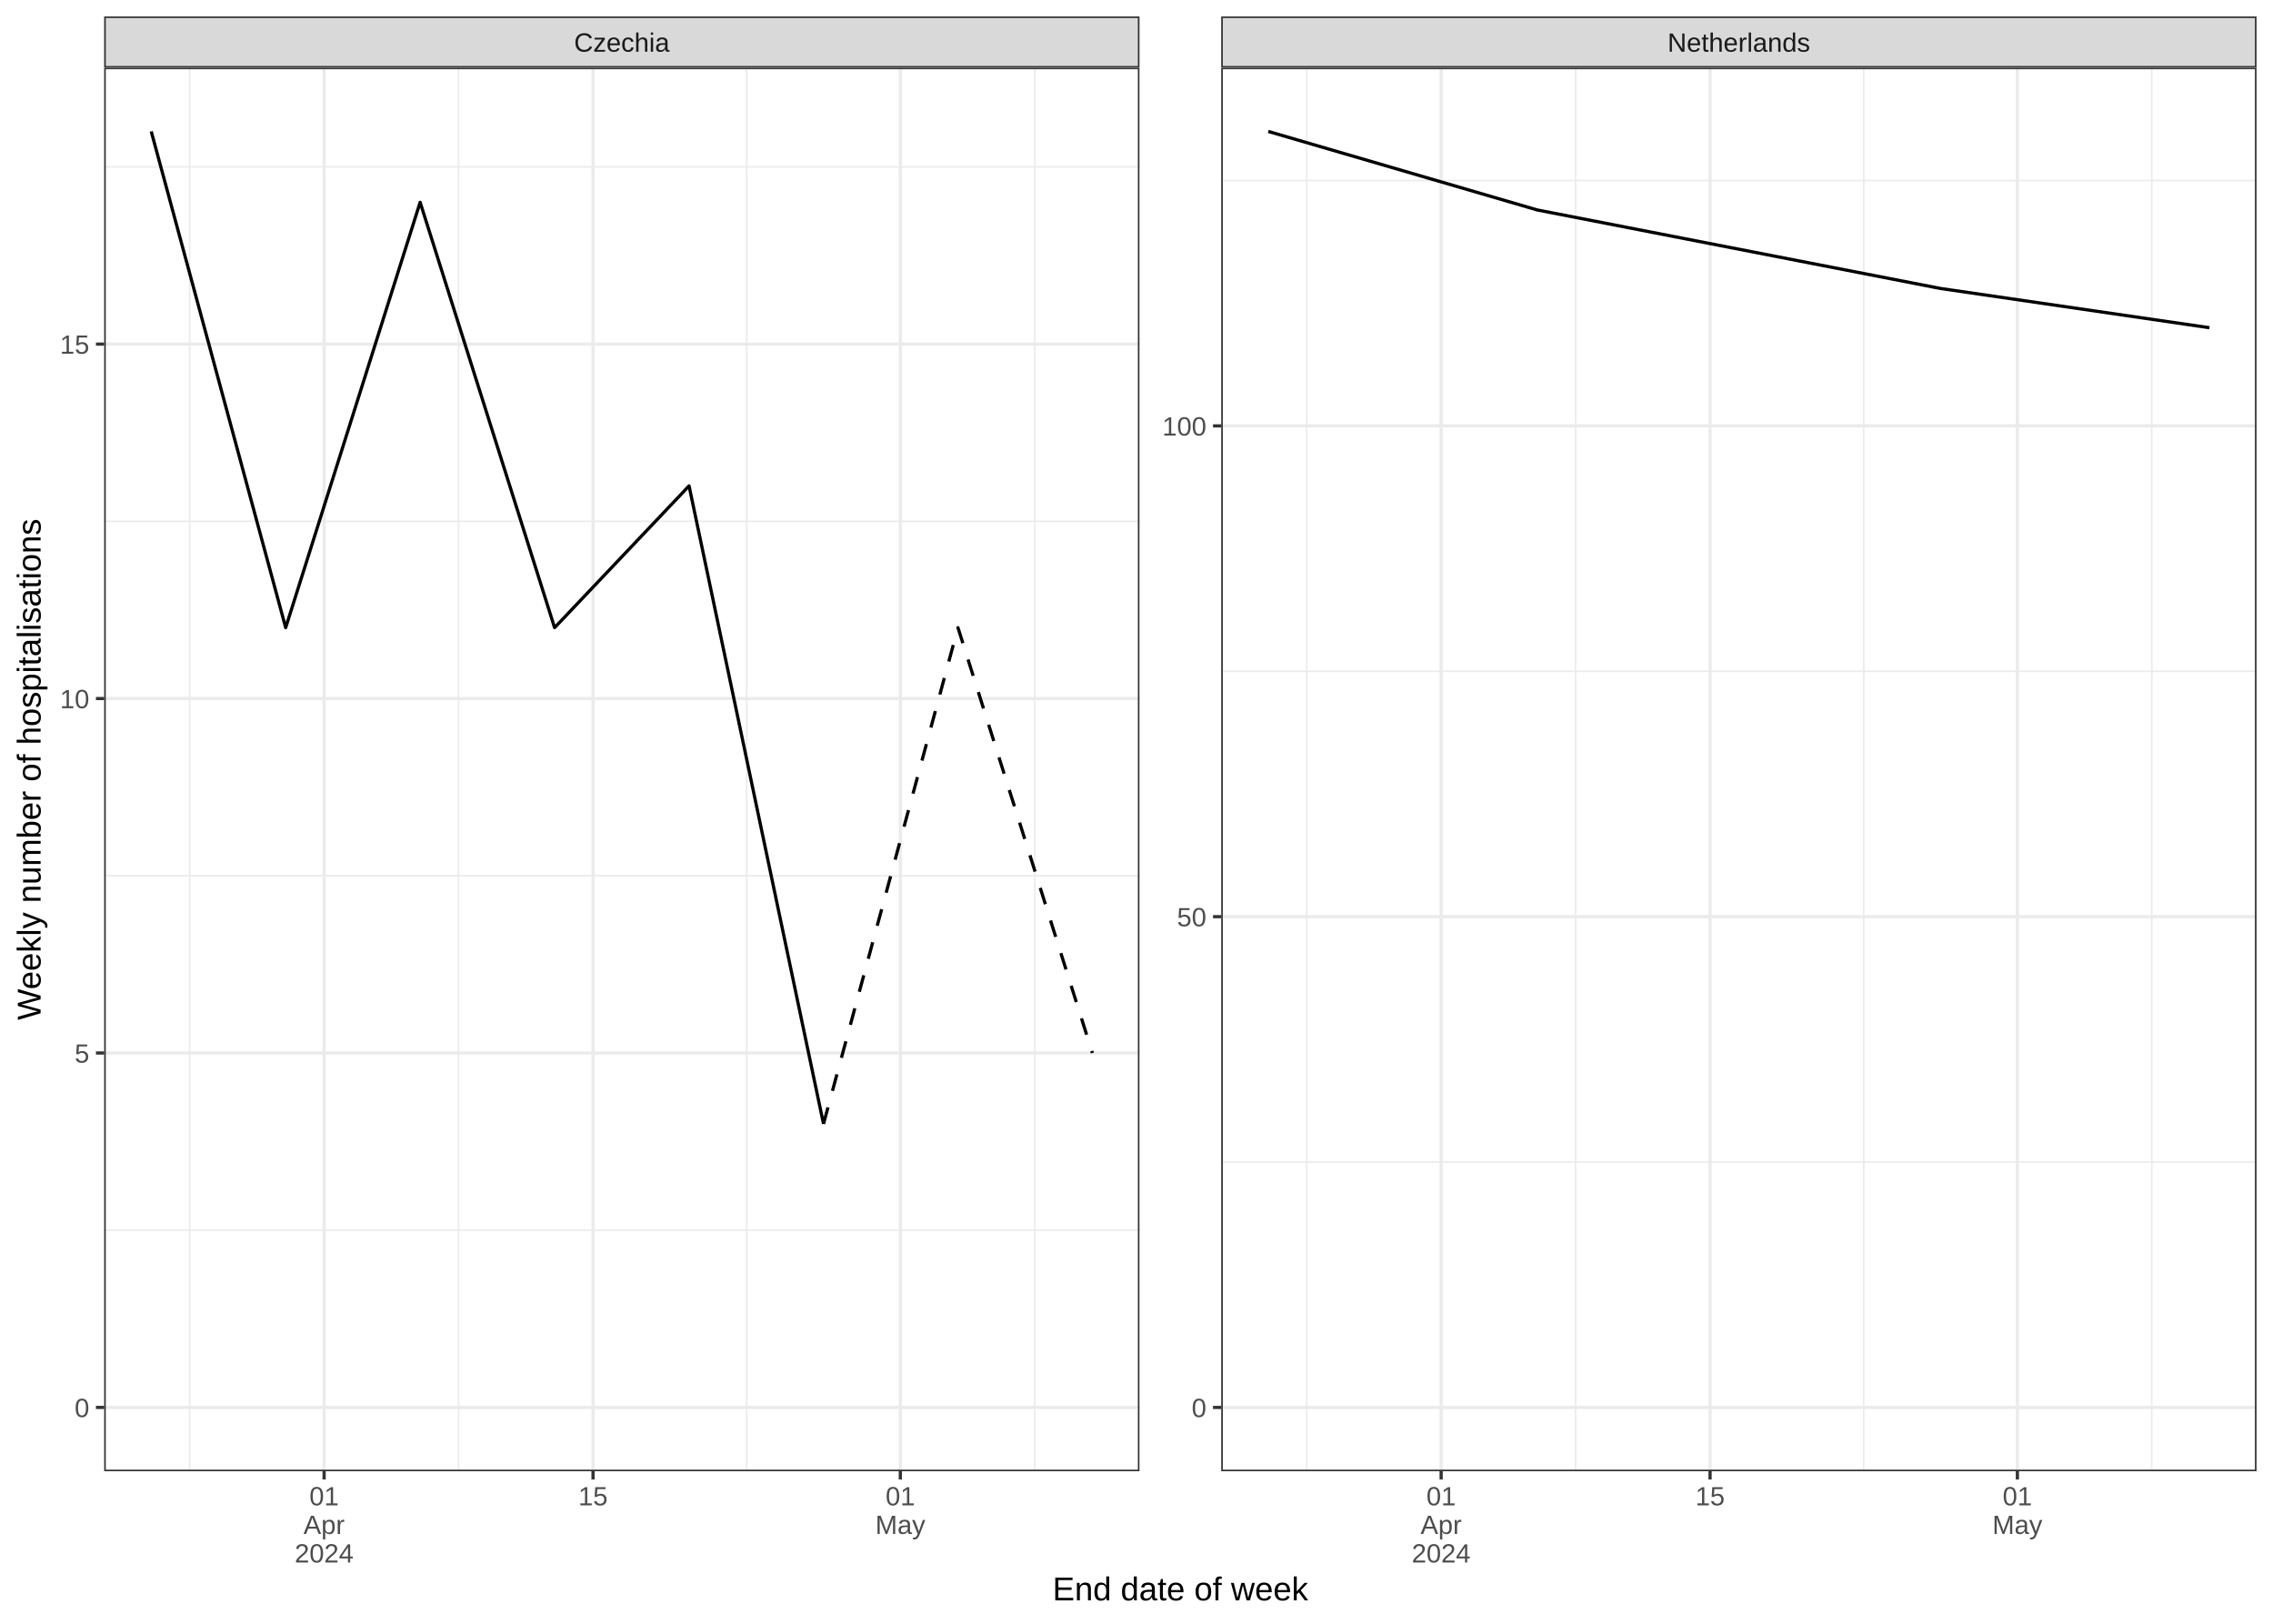
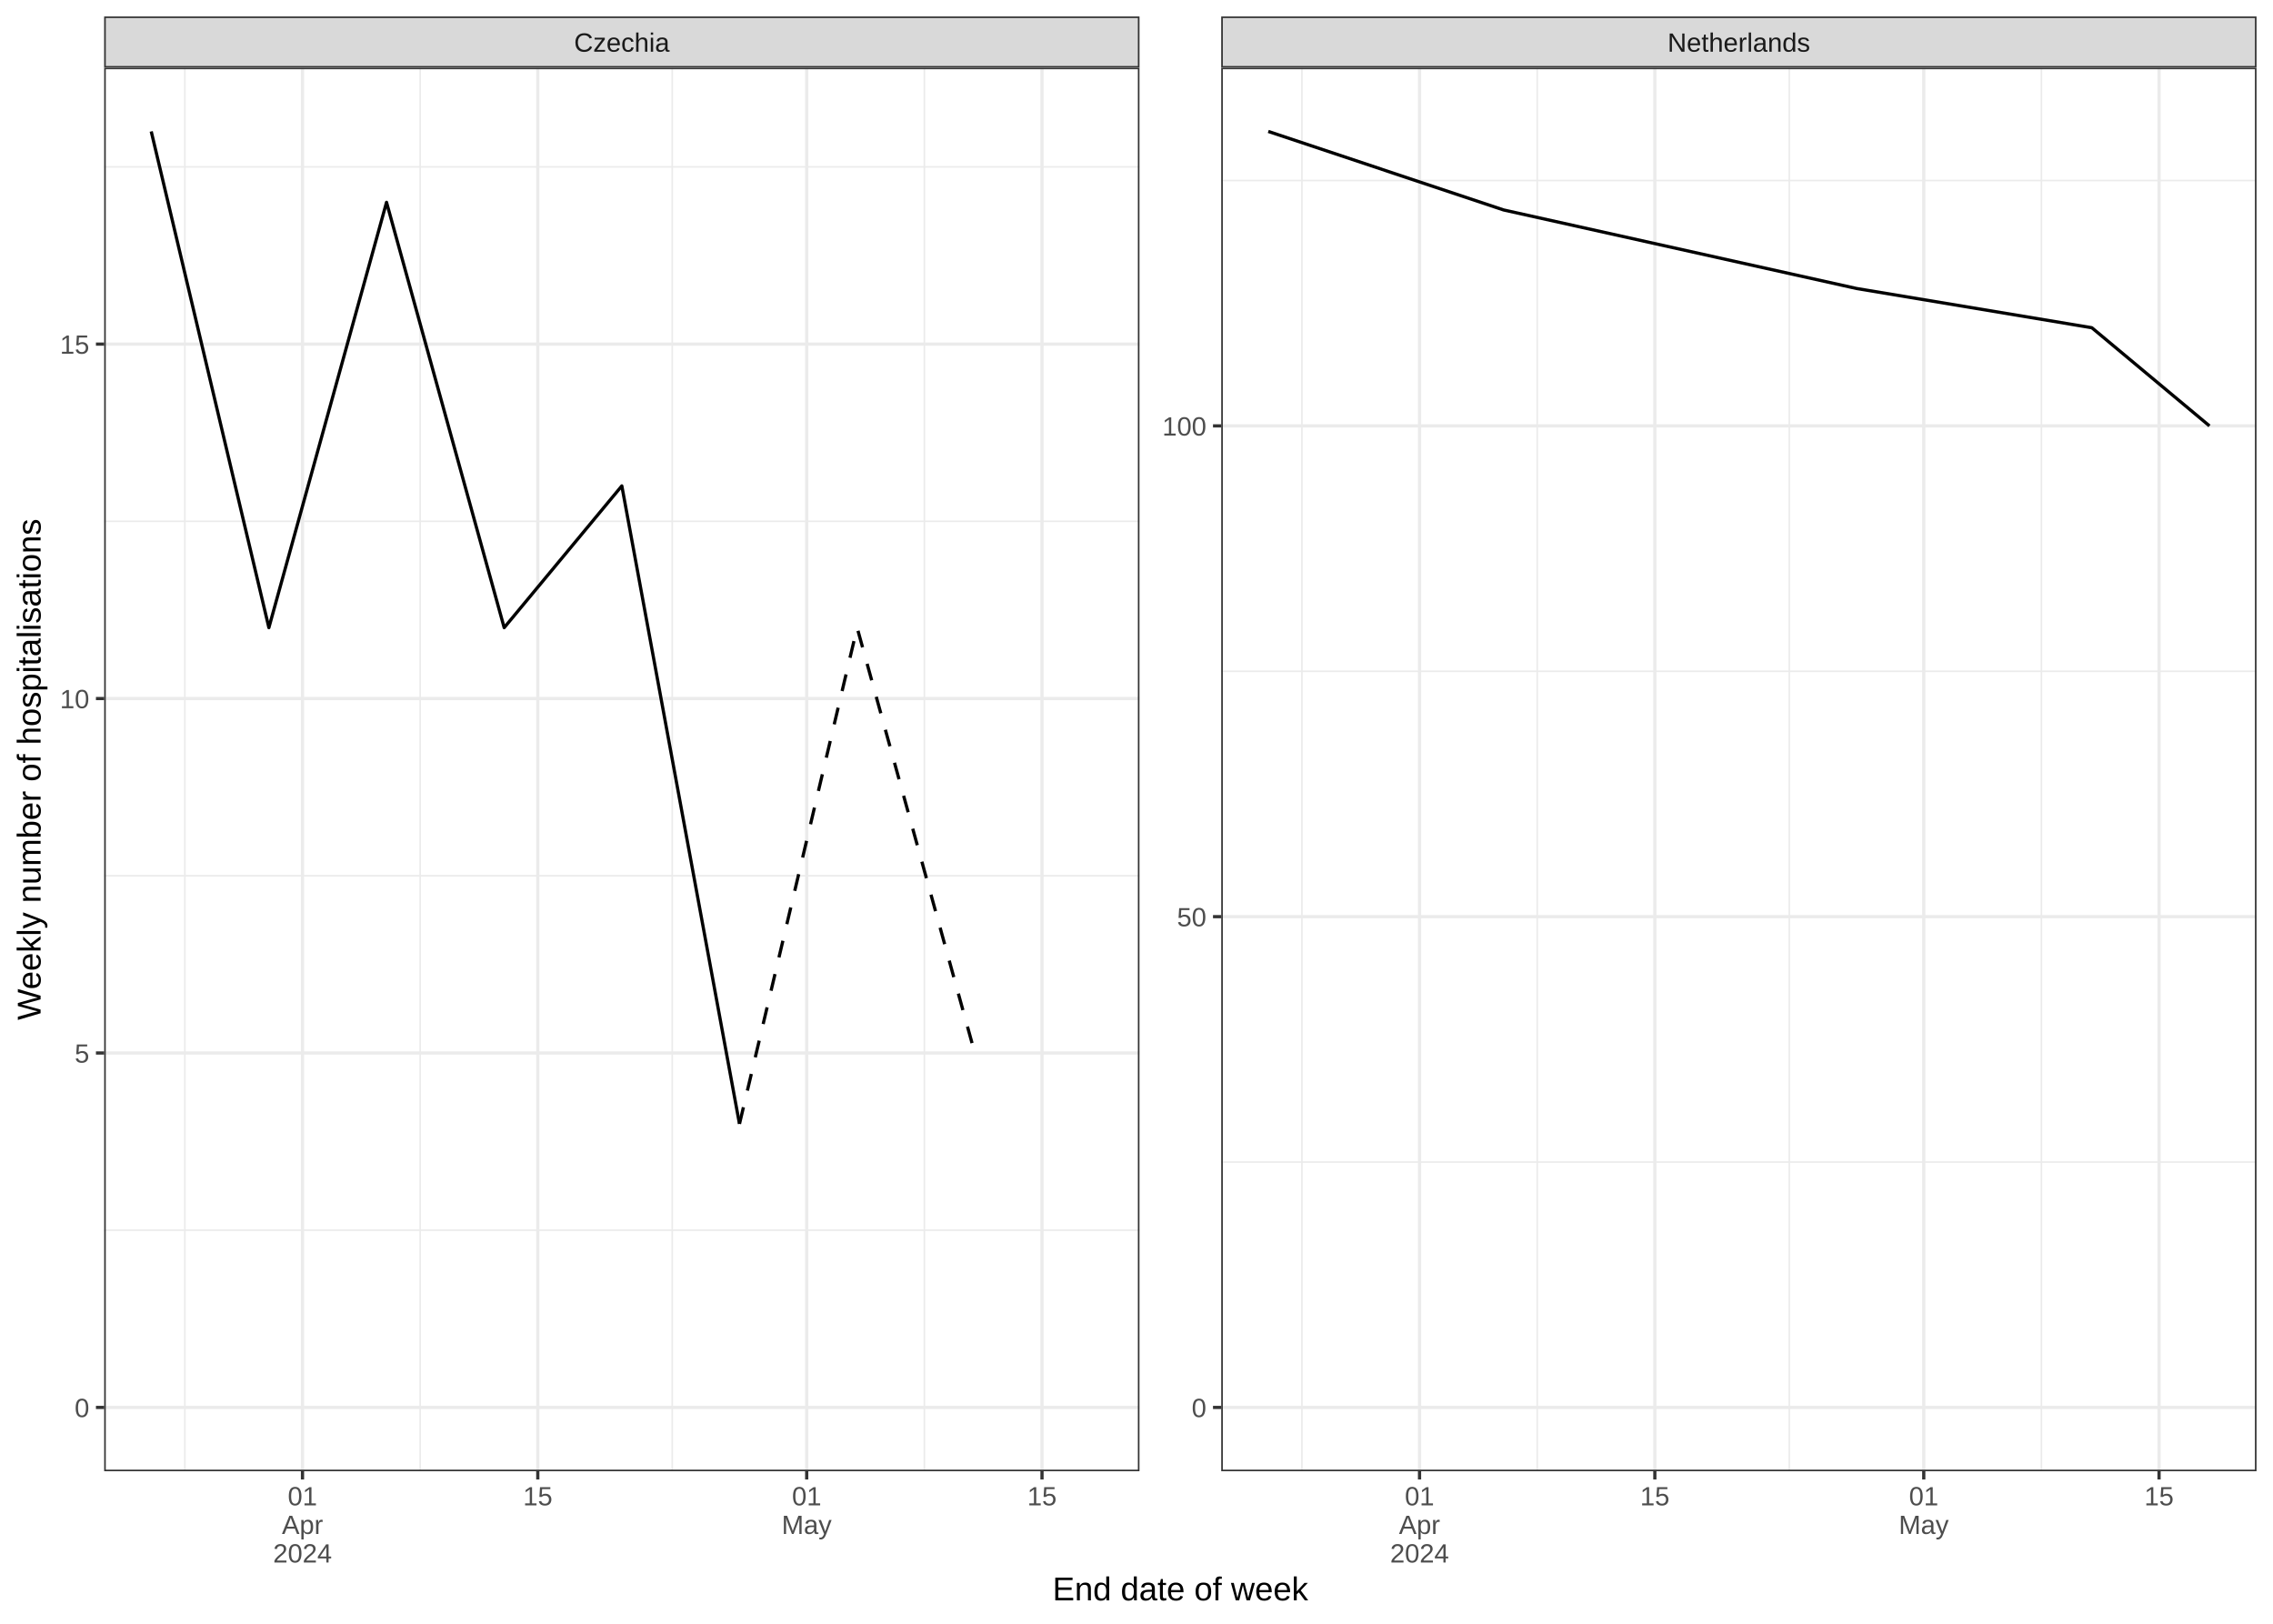
<svg xmlns="http://www.w3.org/2000/svg" class="svglite" width="756.00pt" height="540.00pt" viewBox="0 0 756.00 540.00">
  <defs>
    <style type="text/css">
    .svglite line, .svglite polyline, .svglite polygon, .svglite path, .svglite rect, .svglite circle {
      fill: none;
      stroke: #000000;
      stroke-linecap: round;
      stroke-linejoin: round;
      stroke-miterlimit: 10.00;
    }
    .svglite text {
      white-space: pre;
    }
  </style>
  </defs>
  <rect width="100%" height="100%" style="stroke: none; fill: #FFFFFF;" />
  <defs>
    <clipPath id="cpMC4wMHw3NTYuMDB8MC4wMHw1NDAuMDA=">
      <rect x="0.00" y="0.00" width="756.00" height="540.00" />
    </clipPath>
  </defs>
  <g clip-path="url(#cpMC4wMHw3NTYuMDB8MC4wMHw1NDAuMDA=)">
    <rect x="0.00" y="0.00" width="756.00" height="540.00" style="stroke-width: 1.07; stroke: #FFFFFF; fill: #FFFFFF;" />
  </g>
  <defs>
    <clipPath id="cpMzQuNjV8Mzc4Ljk5fDIyLjQ5fDQ4OS4yOQ==">
      <rect x="34.65" y="22.49" width="344.34" height="466.80" />
    </clipPath>
  </defs>
  <g clip-path="url(#cpMzQuNjV8Mzc4Ljk5fDIyLjQ5fDQ4OS4yOQ==)">
    <rect x="34.65" y="22.49" width="344.34" height="466.80" style="stroke-width: 1.07; stroke: none; fill: #FFFFFF;" />
    <polyline points="34.65,409.13 378.99,409.13 " style="stroke-width: 0.53; stroke: #EBEBEB; stroke-linecap: butt;" />
    <polyline points="34.65,291.25 378.99,291.25 " style="stroke-width: 0.53; stroke: #EBEBEB; stroke-linecap: butt;" />
    <polyline points="34.65,173.37 378.99,173.37 " style="stroke-width: 0.53; stroke: #EBEBEB; stroke-linecap: butt;" />
    <polyline points="34.65,55.50 378.99,55.50 " style="stroke-width: 0.53; stroke: #EBEBEB; stroke-linecap: butt;" />
-     <polyline points="63.08,489.29 63.08,22.49 " style="stroke-width: 0.53; stroke: #EBEBEB; stroke-linecap: butt;" />
-     <polyline points="152.52,489.29 152.52,22.49 " style="stroke-width: 0.53; stroke: #EBEBEB; stroke-linecap: butt;" />
-     <polyline points="248.34,489.29 248.34,22.49 " style="stroke-width: 0.53; stroke: #EBEBEB; stroke-linecap: butt;" />
-     <polyline points="344.17,489.29 344.17,22.49 " style="stroke-width: 0.53; stroke: #EBEBEB; stroke-linecap: butt;" />
+     <polyline points="61.48,489.29 61.48,22.49 " style="stroke-width: 0.53; stroke: #EBEBEB; stroke-linecap: butt;" />
+     <polyline points="139.74,489.29 139.74,22.49 " style="stroke-width: 0.53; stroke: #EBEBEB; stroke-linecap: butt;" />
+     <polyline points="223.59,489.29 223.59,22.49 " style="stroke-width: 0.53; stroke: #EBEBEB; stroke-linecap: butt;" />
+     <polyline points="307.44,489.29 307.44,22.49 " style="stroke-width: 0.53; stroke: #EBEBEB; stroke-linecap: butt;" />
    <polyline points="34.65,468.07 378.99,468.07 " style="stroke-width: 1.07; stroke: #EBEBEB; stroke-linecap: butt;" />
    <polyline points="34.65,350.19 378.99,350.19 " style="stroke-width: 1.07; stroke: #EBEBEB; stroke-linecap: butt;" />
    <polyline points="34.65,232.31 378.99,232.31 " style="stroke-width: 1.07; stroke: #EBEBEB; stroke-linecap: butt;" />
    <polyline points="34.65,114.44 378.99,114.44 " style="stroke-width: 1.07; stroke: #EBEBEB; stroke-linecap: butt;" />
-     <polyline points="107.80,489.29 107.80,22.49 " style="stroke-width: 1.07; stroke: #EBEBEB; stroke-linecap: butt;" />
-     <polyline points="197.24,489.29 197.24,22.49 " style="stroke-width: 1.07; stroke: #EBEBEB; stroke-linecap: butt;" />
-     <polyline points="299.45,489.29 299.45,22.49 " style="stroke-width: 1.07; stroke: #EBEBEB; stroke-linecap: butt;" />
-     <polyline points="50.30,43.71 95.02,208.74 139.74,67.28 184.46,208.74 229.18,161.59 273.90,373.77 " style="stroke-width: 1.07; stroke-linecap: butt;" />
-     <polyline points="273.90,373.77 318.62,208.74 363.34,350.19 " style="stroke-width: 1.07; stroke-dasharray: 5.69,5.69; stroke-linecap: butt;" />
+     <polyline points="100.61,489.29 100.61,22.49 " style="stroke-width: 1.07; stroke: #EBEBEB; stroke-linecap: butt;" />
+     <polyline points="178.87,489.29 178.87,22.49 " style="stroke-width: 1.07; stroke: #EBEBEB; stroke-linecap: butt;" />
+     <polyline points="268.31,489.29 268.31,22.49 " style="stroke-width: 1.07; stroke: #EBEBEB; stroke-linecap: butt;" />
+     <polyline points="346.57,489.29 346.57,22.49 " style="stroke-width: 1.07; stroke: #EBEBEB; stroke-linecap: butt;" />
+     <polyline points="50.30,43.71 89.43,208.74 128.56,67.28 167.69,208.74 206.82,161.59 245.95,373.77 " style="stroke-width: 1.07; stroke-linecap: butt;" />
+     <polyline points="245.95,373.77 285.08,208.74 324.21,350.19 " style="stroke-width: 1.07; stroke-dasharray: 5.69,5.69; stroke-linecap: butt;" />
    <rect x="34.65" y="22.49" width="344.34" height="466.80" style="stroke-width: 1.07; stroke: #333333;" />
  </g>
  <g clip-path="url(#cpMC4wMHw3NTYuMDB8MC4wMHw1NDAuMDA=)">
</g>
  <defs>
    <clipPath id="cpNDA2LjE4fDc1MC41MnwyMi40OXw0ODkuMjk=">
      <rect x="406.18" y="22.49" width="344.34" height="466.80" />
    </clipPath>
  </defs>
  <g clip-path="url(#cpNDA2LjE4fDc1MC41MnwyMi40OXw0ODkuMjk=)">
    <rect x="406.18" y="22.49" width="344.34" height="466.80" style="stroke-width: 1.07; stroke: none; fill: #FFFFFF;" />
    <polyline points="406.18,386.46 750.52,386.46 " style="stroke-width: 0.53; stroke: #EBEBEB; stroke-linecap: butt;" />
    <polyline points="406.18,223.25 750.52,223.25 " style="stroke-width: 0.53; stroke: #EBEBEB; stroke-linecap: butt;" />
    <polyline points="406.18,60.03 750.52,60.03 " style="stroke-width: 0.53; stroke: #EBEBEB; stroke-linecap: butt;" />
-     <polyline points="434.61,489.29 434.61,22.49 " style="stroke-width: 0.53; stroke: #EBEBEB; stroke-linecap: butt;" />
-     <polyline points="524.05,489.29 524.05,22.49 " style="stroke-width: 0.53; stroke: #EBEBEB; stroke-linecap: butt;" />
-     <polyline points="619.88,489.29 619.88,22.49 " style="stroke-width: 0.53; stroke: #EBEBEB; stroke-linecap: butt;" />
-     <polyline points="715.70,489.29 715.70,22.49 " style="stroke-width: 0.53; stroke: #EBEBEB; stroke-linecap: butt;" />
+     <polyline points="433.01,489.29 433.01,22.49 " style="stroke-width: 0.53; stroke: #EBEBEB; stroke-linecap: butt;" />
+     <polyline points="511.27,489.29 511.27,22.49 " style="stroke-width: 0.53; stroke: #EBEBEB; stroke-linecap: butt;" />
+     <polyline points="595.12,489.29 595.12,22.49 " style="stroke-width: 0.53; stroke: #EBEBEB; stroke-linecap: butt;" />
+     <polyline points="678.97,489.29 678.97,22.49 " style="stroke-width: 0.53; stroke: #EBEBEB; stroke-linecap: butt;" />
    <polyline points="406.18,468.07 750.52,468.07 " style="stroke-width: 1.07; stroke: #EBEBEB; stroke-linecap: butt;" />
    <polyline points="406.18,304.85 750.52,304.85 " style="stroke-width: 1.07; stroke: #EBEBEB; stroke-linecap: butt;" />
    <polyline points="406.18,141.64 750.52,141.64 " style="stroke-width: 1.07; stroke: #EBEBEB; stroke-linecap: butt;" />
-     <polyline points="479.33,489.29 479.33,22.49 " style="stroke-width: 1.07; stroke: #EBEBEB; stroke-linecap: butt;" />
-     <polyline points="568.77,489.29 568.77,22.49 " style="stroke-width: 1.07; stroke: #EBEBEB; stroke-linecap: butt;" />
-     <polyline points="670.98,489.29 670.98,22.49 " style="stroke-width: 1.07; stroke: #EBEBEB; stroke-linecap: butt;" />
-     <polyline points="421.83,43.71 511.27,69.82 645.43,95.94 734.87,108.99 " style="stroke-width: 1.07; stroke-linecap: butt;" />
+     <polyline points="472.14,489.29 472.14,22.49 " style="stroke-width: 1.07; stroke: #EBEBEB; stroke-linecap: butt;" />
+     <polyline points="550.40,489.29 550.40,22.49 " style="stroke-width: 1.07; stroke: #EBEBEB; stroke-linecap: butt;" />
+     <polyline points="639.84,489.29 639.84,22.49 " style="stroke-width: 1.07; stroke: #EBEBEB; stroke-linecap: butt;" />
+     <polyline points="718.10,489.29 718.10,22.49 " style="stroke-width: 1.07; stroke: #EBEBEB; stroke-linecap: butt;" />
+     <polyline points="421.83,43.71 500.09,69.82 617.48,95.94 695.74,108.99 734.87,141.64 " style="stroke-width: 1.07; stroke-linecap: butt;" />
    <rect x="406.18" y="22.49" width="344.34" height="466.80" style="stroke-width: 1.07; stroke: #333333;" />
  </g>
  <g clip-path="url(#cpMC4wMHw3NTYuMDB8MC4wMHw1NDAuMDA=)">
</g>
  <defs>
    <clipPath id="cpMzQuNjV8Mzc4Ljk5fDUuNDh8MjIuNDk=">
      <rect x="34.65" y="5.48" width="344.34" height="17.01" />
    </clipPath>
  </defs>
  <g clip-path="url(#cpMzQuNjV8Mzc4Ljk5fDUuNDh8MjIuNDk=)">
    <rect x="34.65" y="5.48" width="344.34" height="17.01" style="stroke-width: 1.07; stroke: #333333; fill: #D9D9D9;" />
    <text x="206.82" y="17.19" text-anchor="middle" style="font-size: 8.80px;fill: #1A1A1A; font-family: &quot;Liberation Sans&quot;;" textLength="34.42px" lengthAdjust="spacingAndGlyphs">Czechia</text>
  </g>
  <g clip-path="url(#cpMC4wMHw3NTYuMDB8MC4wMHw1NDAuMDA=)">
</g>
  <defs>
    <clipPath id="cpNDA2LjE4fDc1MC41Mnw1LjQ4fDIyLjQ5">
      <rect x="406.18" y="5.48" width="344.34" height="17.01" />
    </clipPath>
  </defs>
  <g clip-path="url(#cpNDA2LjE4fDc1MC41Mnw1LjQ4fDIyLjQ5)">
    <rect x="406.18" y="5.48" width="344.34" height="17.01" style="stroke-width: 1.07; stroke: #333333; fill: #D9D9D9;" />
    <text x="578.35" y="17.19" text-anchor="middle" style="font-size: 8.80px;fill: #1A1A1A; font-family: &quot;Liberation Sans&quot;;" textLength="53.63px" lengthAdjust="spacingAndGlyphs">Netherlands</text>
  </g>
  <g clip-path="url(#cpMC4wMHw3NTYuMDB8MC4wMHw1NDAuMDA=)">
-     <polyline points="107.80,492.03 107.80,489.29 " style="stroke-width: 1.07; stroke: #333333; stroke-linecap: butt;" />
-     <polyline points="197.24,492.03 197.24,489.29 " style="stroke-width: 1.07; stroke: #333333; stroke-linecap: butt;" />
-     <polyline points="299.45,492.03 299.45,489.29 " style="stroke-width: 1.07; stroke: #333333; stroke-linecap: butt;" />
-     <text x="107.80" y="500.63" text-anchor="middle" style="font-size: 8.80px;fill: #4D4D4D; font-family: &quot;Liberation Sans&quot;;" textLength="11.19px" lengthAdjust="spacingAndGlyphs">01</text>
-     <text x="107.80" y="510.14" text-anchor="middle" style="font-size: 8.80px;fill: #4D4D4D; font-family: &quot;Liberation Sans&quot;;" textLength="15.22px" lengthAdjust="spacingAndGlyphs">Apr</text>
-     <text x="107.80" y="519.64" text-anchor="middle" style="font-size: 8.80px;fill: #4D4D4D; font-family: &quot;Liberation Sans&quot;;" textLength="22.38px" lengthAdjust="spacingAndGlyphs">2024</text>
-     <text x="197.24" y="500.63" text-anchor="middle" style="font-size: 8.80px;fill: #4D4D4D; font-family: &quot;Liberation Sans&quot;;" textLength="11.19px" lengthAdjust="spacingAndGlyphs">15</text>
-     <text x="299.45" y="500.63" text-anchor="middle" style="font-size: 8.80px;fill: #4D4D4D; font-family: &quot;Liberation Sans&quot;;" textLength="11.19px" lengthAdjust="spacingAndGlyphs">01</text>
-     <text x="299.45" y="510.14" text-anchor="middle" style="font-size: 8.80px;fill: #4D4D4D; font-family: &quot;Liberation Sans&quot;;" textLength="18.19px" lengthAdjust="spacingAndGlyphs">May</text>
-     <polyline points="479.33,492.03 479.33,489.29 " style="stroke-width: 1.07; stroke: #333333; stroke-linecap: butt;" />
-     <polyline points="568.77,492.03 568.77,489.29 " style="stroke-width: 1.07; stroke: #333333; stroke-linecap: butt;" />
-     <polyline points="670.98,492.03 670.98,489.29 " style="stroke-width: 1.07; stroke: #333333; stroke-linecap: butt;" />
-     <text x="479.33" y="500.63" text-anchor="middle" style="font-size: 8.80px;fill: #4D4D4D; font-family: &quot;Liberation Sans&quot;;" textLength="11.19px" lengthAdjust="spacingAndGlyphs">01</text>
-     <text x="479.33" y="510.14" text-anchor="middle" style="font-size: 8.80px;fill: #4D4D4D; font-family: &quot;Liberation Sans&quot;;" textLength="15.22px" lengthAdjust="spacingAndGlyphs">Apr</text>
-     <text x="479.33" y="519.64" text-anchor="middle" style="font-size: 8.80px;fill: #4D4D4D; font-family: &quot;Liberation Sans&quot;;" textLength="22.38px" lengthAdjust="spacingAndGlyphs">2024</text>
-     <text x="568.77" y="500.63" text-anchor="middle" style="font-size: 8.80px;fill: #4D4D4D; font-family: &quot;Liberation Sans&quot;;" textLength="11.19px" lengthAdjust="spacingAndGlyphs">15</text>
-     <text x="670.98" y="500.63" text-anchor="middle" style="font-size: 8.80px;fill: #4D4D4D; font-family: &quot;Liberation Sans&quot;;" textLength="11.19px" lengthAdjust="spacingAndGlyphs">01</text>
-     <text x="670.98" y="510.14" text-anchor="middle" style="font-size: 8.80px;fill: #4D4D4D; font-family: &quot;Liberation Sans&quot;;" textLength="18.19px" lengthAdjust="spacingAndGlyphs">May</text>
+     <polyline points="100.61,492.03 100.61,489.29 " style="stroke-width: 1.07; stroke: #333333; stroke-linecap: butt;" />
+     <polyline points="178.87,492.03 178.87,489.29 " style="stroke-width: 1.07; stroke: #333333; stroke-linecap: butt;" />
+     <polyline points="268.31,492.03 268.31,489.29 " style="stroke-width: 1.07; stroke: #333333; stroke-linecap: butt;" />
+     <polyline points="346.57,492.03 346.57,489.29 " style="stroke-width: 1.07; stroke: #333333; stroke-linecap: butt;" />
+     <text x="100.61" y="500.63" text-anchor="middle" style="font-size: 8.80px;fill: #4D4D4D; font-family: &quot;Liberation Sans&quot;;" textLength="11.19px" lengthAdjust="spacingAndGlyphs">01</text>
+     <text x="100.61" y="510.14" text-anchor="middle" style="font-size: 8.80px;fill: #4D4D4D; font-family: &quot;Liberation Sans&quot;;" textLength="15.22px" lengthAdjust="spacingAndGlyphs">Apr</text>
+     <text x="100.61" y="519.64" text-anchor="middle" style="font-size: 8.80px;fill: #4D4D4D; font-family: &quot;Liberation Sans&quot;;" textLength="22.38px" lengthAdjust="spacingAndGlyphs">2024</text>
+     <text x="178.87" y="500.63" text-anchor="middle" style="font-size: 8.80px;fill: #4D4D4D; font-family: &quot;Liberation Sans&quot;;" textLength="11.19px" lengthAdjust="spacingAndGlyphs">15</text>
+     <text x="268.31" y="500.63" text-anchor="middle" style="font-size: 8.80px;fill: #4D4D4D; font-family: &quot;Liberation Sans&quot;;" textLength="11.19px" lengthAdjust="spacingAndGlyphs">01</text>
+     <text x="268.31" y="510.14" text-anchor="middle" style="font-size: 8.80px;fill: #4D4D4D; font-family: &quot;Liberation Sans&quot;;" textLength="18.19px" lengthAdjust="spacingAndGlyphs">May</text>
+     <text x="346.57" y="500.63" text-anchor="middle" style="font-size: 8.80px;fill: #4D4D4D; font-family: &quot;Liberation Sans&quot;;" textLength="11.19px" lengthAdjust="spacingAndGlyphs">15</text>
+     <polyline points="472.14,492.03 472.14,489.29 " style="stroke-width: 1.07; stroke: #333333; stroke-linecap: butt;" />
+     <polyline points="550.40,492.03 550.40,489.29 " style="stroke-width: 1.07; stroke: #333333; stroke-linecap: butt;" />
+     <polyline points="639.84,492.03 639.84,489.29 " style="stroke-width: 1.07; stroke: #333333; stroke-linecap: butt;" />
+     <polyline points="718.10,492.03 718.10,489.29 " style="stroke-width: 1.07; stroke: #333333; stroke-linecap: butt;" />
+     <text x="472.14" y="500.63" text-anchor="middle" style="font-size: 8.80px;fill: #4D4D4D; font-family: &quot;Liberation Sans&quot;;" textLength="11.19px" lengthAdjust="spacingAndGlyphs">01</text>
+     <text x="472.14" y="510.14" text-anchor="middle" style="font-size: 8.80px;fill: #4D4D4D; font-family: &quot;Liberation Sans&quot;;" textLength="15.22px" lengthAdjust="spacingAndGlyphs">Apr</text>
+     <text x="472.14" y="519.64" text-anchor="middle" style="font-size: 8.80px;fill: #4D4D4D; font-family: &quot;Liberation Sans&quot;;" textLength="22.38px" lengthAdjust="spacingAndGlyphs">2024</text>
+     <text x="550.40" y="500.63" text-anchor="middle" style="font-size: 8.80px;fill: #4D4D4D; font-family: &quot;Liberation Sans&quot;;" textLength="11.19px" lengthAdjust="spacingAndGlyphs">15</text>
+     <text x="639.84" y="500.63" text-anchor="middle" style="font-size: 8.80px;fill: #4D4D4D; font-family: &quot;Liberation Sans&quot;;" textLength="11.19px" lengthAdjust="spacingAndGlyphs">01</text>
+     <text x="639.84" y="510.14" text-anchor="middle" style="font-size: 8.80px;fill: #4D4D4D; font-family: &quot;Liberation Sans&quot;;" textLength="18.19px" lengthAdjust="spacingAndGlyphs">May</text>
+     <text x="718.10" y="500.63" text-anchor="middle" style="font-size: 8.80px;fill: #4D4D4D; font-family: &quot;Liberation Sans&quot;;" textLength="11.19px" lengthAdjust="spacingAndGlyphs">15</text>
    <text x="401.25" y="471.28" text-anchor="end" style="font-size: 8.80px;fill: #4D4D4D; font-family: &quot;Liberation Sans&quot;;" textLength="5.59px" lengthAdjust="spacingAndGlyphs">0</text>
    <text x="401.25" y="308.06" text-anchor="end" style="font-size: 8.80px;fill: #4D4D4D; font-family: &quot;Liberation Sans&quot;;" textLength="11.19px" lengthAdjust="spacingAndGlyphs">50</text>
    <text x="401.25" y="144.85" text-anchor="end" style="font-size: 8.80px;fill: #4D4D4D; font-family: &quot;Liberation Sans&quot;;" textLength="16.78px" lengthAdjust="spacingAndGlyphs">100</text>
    <polyline points="403.44,468.07 406.18,468.07 " style="stroke-width: 1.07; stroke: #333333; stroke-linecap: butt;" />
    <polyline points="403.44,304.85 406.18,304.85 " style="stroke-width: 1.07; stroke: #333333; stroke-linecap: butt;" />
    <polyline points="403.44,141.64 406.18,141.64 " style="stroke-width: 1.07; stroke: #333333; stroke-linecap: butt;" />
    <text x="29.72" y="471.28" text-anchor="end" style="font-size: 8.80px;fill: #4D4D4D; font-family: &quot;Liberation Sans&quot;;" textLength="5.59px" lengthAdjust="spacingAndGlyphs">0</text>
    <text x="29.72" y="353.40" text-anchor="end" style="font-size: 8.80px;fill: #4D4D4D; font-family: &quot;Liberation Sans&quot;;" textLength="5.59px" lengthAdjust="spacingAndGlyphs">5</text>
    <text x="29.72" y="235.52" text-anchor="end" style="font-size: 8.80px;fill: #4D4D4D; font-family: &quot;Liberation Sans&quot;;" textLength="11.19px" lengthAdjust="spacingAndGlyphs">10</text>
    <text x="29.72" y="117.64" text-anchor="end" style="font-size: 8.80px;fill: #4D4D4D; font-family: &quot;Liberation Sans&quot;;" textLength="11.19px" lengthAdjust="spacingAndGlyphs">15</text>
    <polyline points="31.91,468.07 34.65,468.07 " style="stroke-width: 1.07; stroke: #333333; stroke-linecap: butt;" />
    <polyline points="31.91,350.19 34.65,350.19 " style="stroke-width: 1.07; stroke: #333333; stroke-linecap: butt;" />
    <polyline points="31.91,232.31 34.65,232.31 " style="stroke-width: 1.07; stroke: #333333; stroke-linecap: butt;" />
    <polyline points="31.91,114.44 34.65,114.44 " style="stroke-width: 1.07; stroke: #333333; stroke-linecap: butt;" />
    <text x="392.59" y="532.23" text-anchor="middle" style="font-size: 11.00px; font-family: &quot;Liberation Sans&quot;;" textLength="95.72px" lengthAdjust="spacingAndGlyphs">End date of week</text>
    <text transform="translate(13.50,255.89) rotate(-90)" text-anchor="middle" style="font-size: 11.00px; font-family: &quot;Liberation Sans&quot;;" textLength="189.66px" lengthAdjust="spacingAndGlyphs">Weekly number of hospitalisations</text>
  </g>
</svg>
